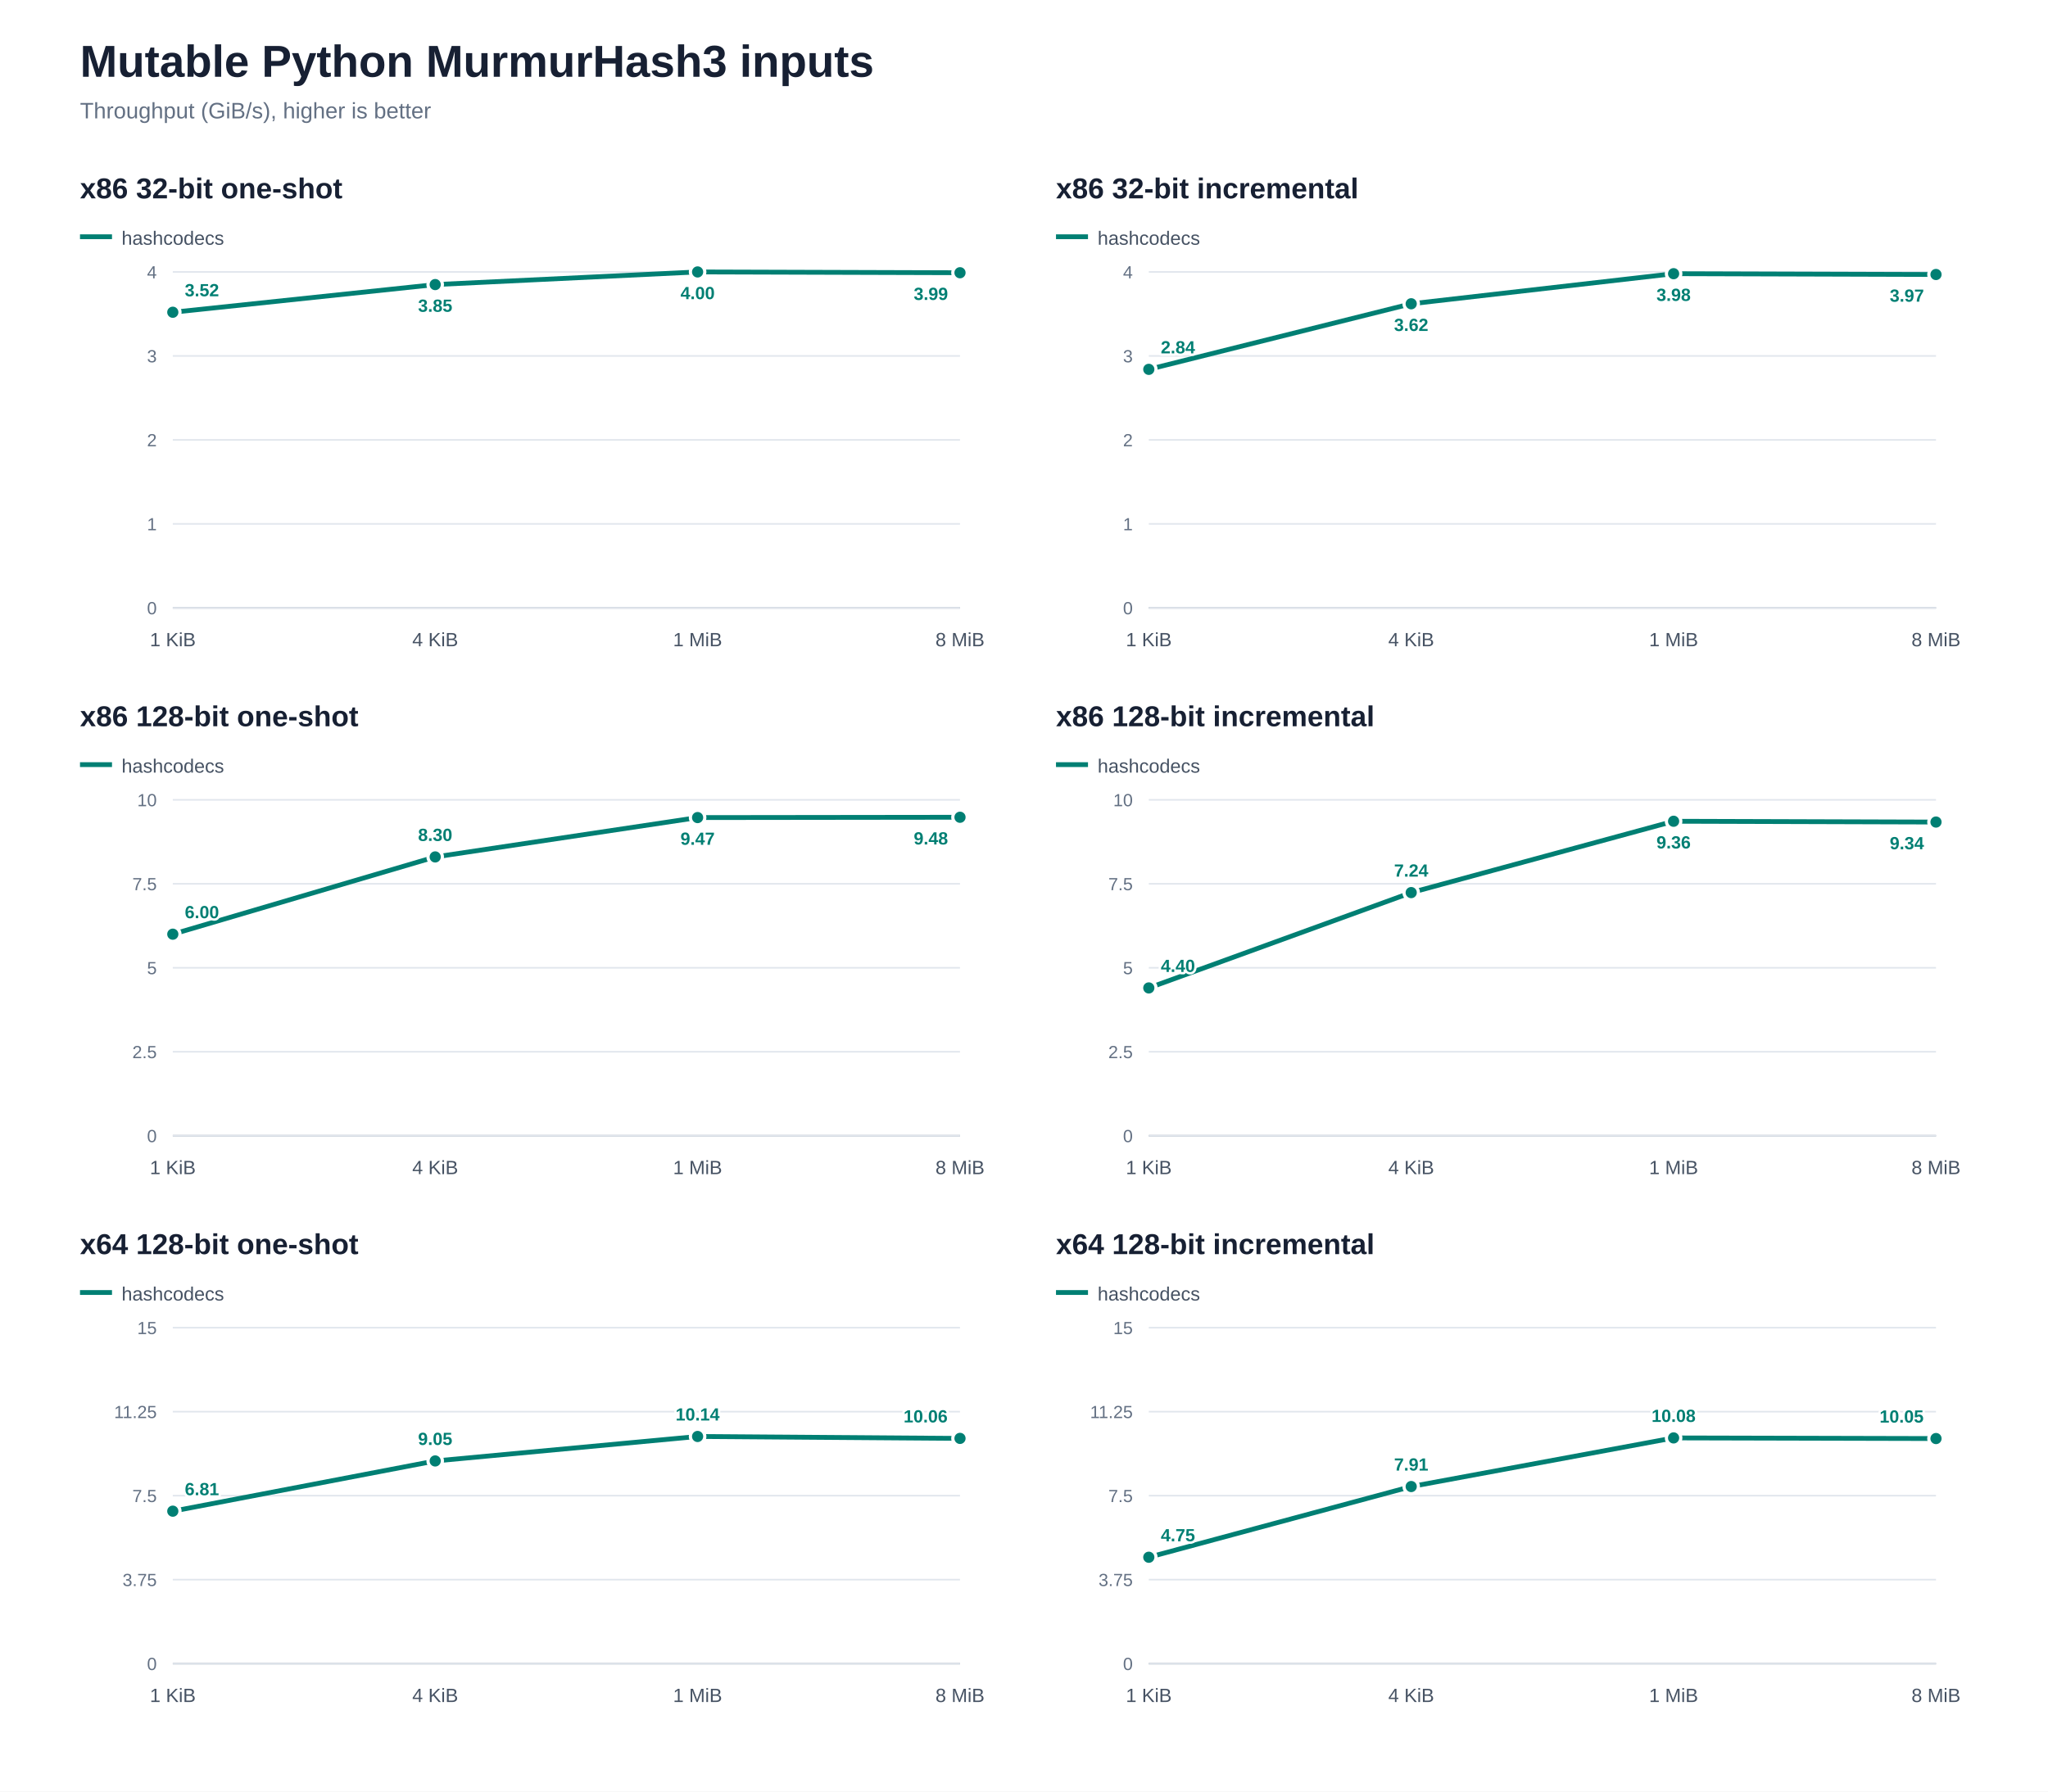
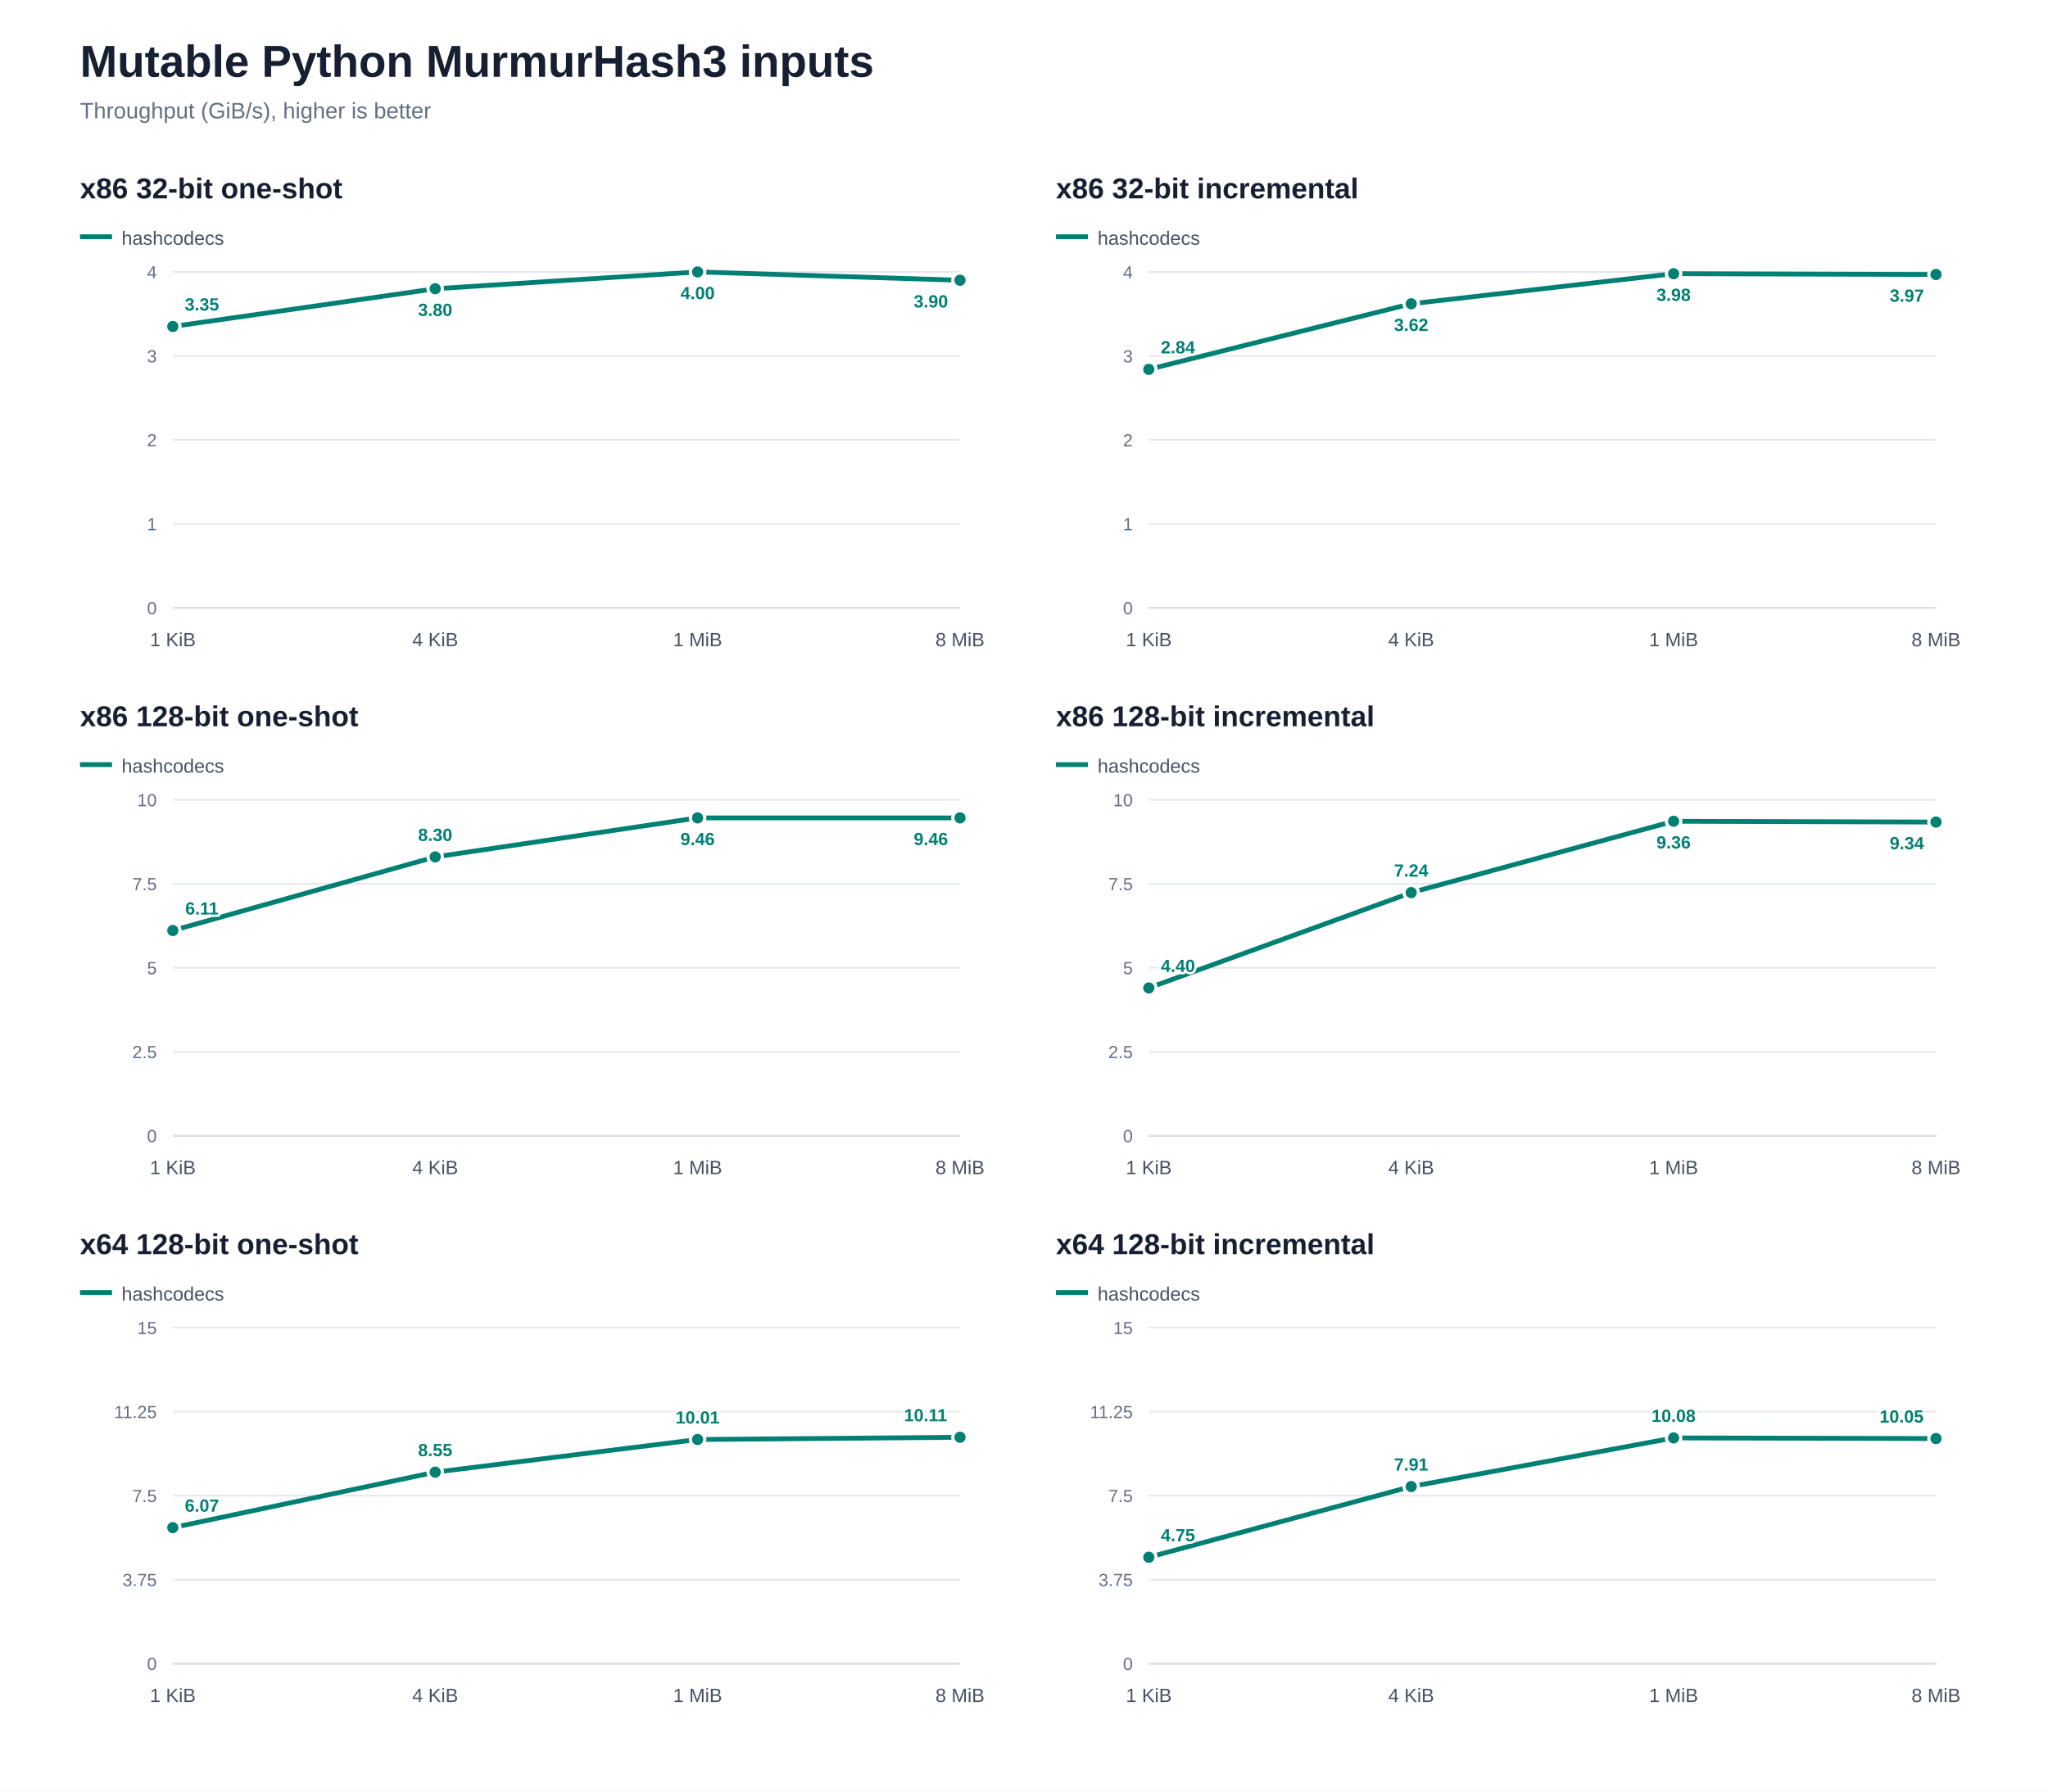
<svg xmlns="http://www.w3.org/2000/svg" width="1280" height="1120" viewBox="0 0 1280 1120" role="img" aria-labelledby="title desc">
  <rect width="100%" height="100%" fill="#ffffff" />
  <text x="50" y="48" fill="#172033" font-family="Segoe UI,Arial,sans-serif" font-size="28" font-weight="700">Mutable Python MurmurHash3 inputs</text>
  <text x="50" y="74" fill="#637083" font-family="Segoe UI,Arial,sans-serif" font-size="14">Throughput (GiB/s), higher is better</text>
  <text x="50" y="124" fill="#172033" font-family="Segoe UI,Arial,sans-serif" font-size="18" font-weight="600">x86 32-bit one-shot</text>
  <line x1="108" y1="380" x2="600" y2="380" stroke="#9aa5b4" />
  <line x1="50" y1="148" x2="70" y2="148" stroke="#007f73" stroke-width="3" />
  <text x="76" y="153" fill="#465263" font-family="Segoe UI,Arial,sans-serif" font-size="12">hashcodecs</text>
  <line x1="108" y1="380.0" x2="600" y2="380.0" stroke="#e1e6ed" />
  <text x="98" y="384.0" text-anchor="end" fill="#637083" font-family="Segoe UI,Arial,sans-serif" font-size="11">0</text>
  <line x1="108" y1="327.5" x2="600" y2="327.5" stroke="#e1e6ed" />
  <text x="98" y="331.5" text-anchor="end" fill="#637083" font-family="Segoe UI,Arial,sans-serif" font-size="11">1</text>
  <line x1="108" y1="275.0" x2="600" y2="275.0" stroke="#e1e6ed" />
  <text x="98" y="279.0" text-anchor="end" fill="#637083" font-family="Segoe UI,Arial,sans-serif" font-size="11">2</text>
  <line x1="108" y1="222.5" x2="600" y2="222.5" stroke="#e1e6ed" />
  <text x="98" y="226.5" text-anchor="end" fill="#637083" font-family="Segoe UI,Arial,sans-serif" font-size="11">3</text>
  <line x1="108" y1="170.0" x2="600" y2="170.0" stroke="#e1e6ed" />
  <text x="98" y="174.0" text-anchor="end" fill="#637083" font-family="Segoe UI,Arial,sans-serif" font-size="11">4</text>
  <text x="108.0" y="404" text-anchor="middle" fill="#465263" font-family="Segoe UI,Arial,sans-serif" font-size="12">1 KiB</text>
  <text x="272.0" y="404" text-anchor="middle" fill="#465263" font-family="Segoe UI,Arial,sans-serif" font-size="12">4 KiB</text>
  <text x="436.0" y="404" text-anchor="middle" fill="#465263" font-family="Segoe UI,Arial,sans-serif" font-size="12">1 MiB</text>
  <text x="600.0" y="404" text-anchor="middle" fill="#465263" font-family="Segoe UI,Arial,sans-serif" font-size="12">8 MiB</text>
-   <polyline points="108.0,195.2 272.0,177.9 436.0,170.0 600.0,170.5" fill="none" stroke="#007f73" stroke-width="3" stroke-linejoin="round" stroke-linecap="round" />
-   <circle cx="108.0" cy="195.2" r="4.5" fill="#007f73" stroke="#ffffff" stroke-width="2" />
-   <text x="126.2" y="185.2" text-anchor="middle" fill="#007f73" font-family="Segoe UI,Arial,sans-serif" font-size="11" font-weight="600" paint-order="stroke" stroke="#ffffff" stroke-width="3" stroke-linejoin="round">3.52</text>
-   <circle cx="272.0" cy="177.9" r="4.5" fill="#007f73" stroke="#ffffff" stroke-width="2" />
-   <text x="272.0" y="194.9" text-anchor="middle" fill="#007f73" font-family="Segoe UI,Arial,sans-serif" font-size="11" font-weight="600" paint-order="stroke" stroke="#ffffff" stroke-width="3" stroke-linejoin="round">3.85</text>
+   <polyline points="108.0,204.1 272.0,180.5 436.0,170.0 600.0,175.2" fill="none" stroke="#007f73" stroke-width="3" stroke-linejoin="round" stroke-linecap="round" />
+   <circle cx="108.0" cy="204.1" r="4.5" fill="#007f73" stroke="#ffffff" stroke-width="2" />
+   <text x="126.2" y="194.1" text-anchor="middle" fill="#007f73" font-family="Segoe UI,Arial,sans-serif" font-size="11" font-weight="600" paint-order="stroke" stroke="#ffffff" stroke-width="3" stroke-linejoin="round">3.35</text>
+   <circle cx="272.0" cy="180.5" r="4.5" fill="#007f73" stroke="#ffffff" stroke-width="2" />
+   <text x="272.0" y="197.5" text-anchor="middle" fill="#007f73" font-family="Segoe UI,Arial,sans-serif" font-size="11" font-weight="600" paint-order="stroke" stroke="#ffffff" stroke-width="3" stroke-linejoin="round">3.80</text>
  <circle cx="436.0" cy="170.0" r="4.5" fill="#007f73" stroke="#ffffff" stroke-width="2" />
  <text x="436.0" y="187.0" text-anchor="middle" fill="#007f73" font-family="Segoe UI,Arial,sans-serif" font-size="11" font-weight="600" paint-order="stroke" stroke="#ffffff" stroke-width="3" stroke-linejoin="round">4.00</text>
-   <circle cx="600.0" cy="170.5" r="4.5" fill="#007f73" stroke="#ffffff" stroke-width="2" />
-   <text x="581.8" y="187.5" text-anchor="middle" fill="#007f73" font-family="Segoe UI,Arial,sans-serif" font-size="11" font-weight="600" paint-order="stroke" stroke="#ffffff" stroke-width="3" stroke-linejoin="round">3.99</text>
+   <circle cx="600.0" cy="175.2" r="4.5" fill="#007f73" stroke="#ffffff" stroke-width="2" />
+   <text x="581.8" y="192.2" text-anchor="middle" fill="#007f73" font-family="Segoe UI,Arial,sans-serif" font-size="11" font-weight="600" paint-order="stroke" stroke="#ffffff" stroke-width="3" stroke-linejoin="round">3.90</text>
  <text x="660" y="124" fill="#172033" font-family="Segoe UI,Arial,sans-serif" font-size="18" font-weight="600">x86 32-bit incremental</text>
  <line x1="718" y1="380" x2="1210" y2="380" stroke="#9aa5b4" />
  <line x1="660" y1="148" x2="680" y2="148" stroke="#007f73" stroke-width="3" />
  <text x="686" y="153" fill="#465263" font-family="Segoe UI,Arial,sans-serif" font-size="12">hashcodecs</text>
  <line x1="718" y1="380.0" x2="1210" y2="380.0" stroke="#e1e6ed" />
  <text x="708" y="384.0" text-anchor="end" fill="#637083" font-family="Segoe UI,Arial,sans-serif" font-size="11">0</text>
  <line x1="718" y1="327.5" x2="1210" y2="327.5" stroke="#e1e6ed" />
  <text x="708" y="331.5" text-anchor="end" fill="#637083" font-family="Segoe UI,Arial,sans-serif" font-size="11">1</text>
  <line x1="718" y1="275.0" x2="1210" y2="275.0" stroke="#e1e6ed" />
  <text x="708" y="279.0" text-anchor="end" fill="#637083" font-family="Segoe UI,Arial,sans-serif" font-size="11">2</text>
  <line x1="718" y1="222.5" x2="1210" y2="222.5" stroke="#e1e6ed" />
  <text x="708" y="226.5" text-anchor="end" fill="#637083" font-family="Segoe UI,Arial,sans-serif" font-size="11">3</text>
  <line x1="718" y1="170.0" x2="1210" y2="170.0" stroke="#e1e6ed" />
  <text x="708" y="174.0" text-anchor="end" fill="#637083" font-family="Segoe UI,Arial,sans-serif" font-size="11">4</text>
  <text x="718.0" y="404" text-anchor="middle" fill="#465263" font-family="Segoe UI,Arial,sans-serif" font-size="12">1 KiB</text>
  <text x="882.0" y="404" text-anchor="middle" fill="#465263" font-family="Segoe UI,Arial,sans-serif" font-size="12">4 KiB</text>
  <text x="1046.0" y="404" text-anchor="middle" fill="#465263" font-family="Segoe UI,Arial,sans-serif" font-size="12">1 MiB</text>
  <text x="1210.0" y="404" text-anchor="middle" fill="#465263" font-family="Segoe UI,Arial,sans-serif" font-size="12">8 MiB</text>
  <polyline points="718.0,230.9 882.0,189.9 1046.0,171.1 1210.0,171.6" fill="none" stroke="#007f73" stroke-width="3" stroke-linejoin="round" stroke-linecap="round" />
  <circle cx="718.0" cy="230.9" r="4.5" fill="#007f73" stroke="#ffffff" stroke-width="2" />
  <text x="736.2" y="220.9" text-anchor="middle" fill="#007f73" font-family="Segoe UI,Arial,sans-serif" font-size="11" font-weight="600" paint-order="stroke" stroke="#ffffff" stroke-width="3" stroke-linejoin="round">2.84</text>
  <circle cx="882.0" cy="189.9" r="4.5" fill="#007f73" stroke="#ffffff" stroke-width="2" />
  <text x="882.0" y="206.9" text-anchor="middle" fill="#007f73" font-family="Segoe UI,Arial,sans-serif" font-size="11" font-weight="600" paint-order="stroke" stroke="#ffffff" stroke-width="3" stroke-linejoin="round">3.62</text>
  <circle cx="1046.0" cy="171.1" r="4.5" fill="#007f73" stroke="#ffffff" stroke-width="2" />
  <text x="1046.0" y="188.1" text-anchor="middle" fill="#007f73" font-family="Segoe UI,Arial,sans-serif" font-size="11" font-weight="600" paint-order="stroke" stroke="#ffffff" stroke-width="3" stroke-linejoin="round">3.98</text>
  <circle cx="1210.0" cy="171.6" r="4.5" fill="#007f73" stroke="#ffffff" stroke-width="2" />
  <text x="1191.8" y="188.6" text-anchor="middle" fill="#007f73" font-family="Segoe UI,Arial,sans-serif" font-size="11" font-weight="600" paint-order="stroke" stroke="#ffffff" stroke-width="3" stroke-linejoin="round">3.97</text>
  <text x="50" y="454" fill="#172033" font-family="Segoe UI,Arial,sans-serif" font-size="18" font-weight="600">x86 128-bit one-shot</text>
  <line x1="108" y1="710" x2="600" y2="710" stroke="#9aa5b4" />
  <line x1="50" y1="478" x2="70" y2="478" stroke="#007f73" stroke-width="3" />
  <text x="76" y="483" fill="#465263" font-family="Segoe UI,Arial,sans-serif" font-size="12">hashcodecs</text>
  <line x1="108" y1="710.0" x2="600" y2="710.0" stroke="#e1e6ed" />
  <text x="98" y="714.0" text-anchor="end" fill="#637083" font-family="Segoe UI,Arial,sans-serif" font-size="11">0</text>
  <line x1="108" y1="657.5" x2="600" y2="657.5" stroke="#e1e6ed" />
  <text x="98" y="661.5" text-anchor="end" fill="#637083" font-family="Segoe UI,Arial,sans-serif" font-size="11">2.5</text>
  <line x1="108" y1="605.0" x2="600" y2="605.0" stroke="#e1e6ed" />
  <text x="98" y="609.0" text-anchor="end" fill="#637083" font-family="Segoe UI,Arial,sans-serif" font-size="11">5</text>
  <line x1="108" y1="552.5" x2="600" y2="552.5" stroke="#e1e6ed" />
  <text x="98" y="556.5" text-anchor="end" fill="#637083" font-family="Segoe UI,Arial,sans-serif" font-size="11">7.5</text>
  <line x1="108" y1="500.0" x2="600" y2="500.0" stroke="#e1e6ed" />
  <text x="98" y="504.0" text-anchor="end" fill="#637083" font-family="Segoe UI,Arial,sans-serif" font-size="11">10</text>
  <text x="108.0" y="734" text-anchor="middle" fill="#465263" font-family="Segoe UI,Arial,sans-serif" font-size="12">1 KiB</text>
  <text x="272.0" y="734" text-anchor="middle" fill="#465263" font-family="Segoe UI,Arial,sans-serif" font-size="12">4 KiB</text>
  <text x="436.0" y="734" text-anchor="middle" fill="#465263" font-family="Segoe UI,Arial,sans-serif" font-size="12">1 MiB</text>
  <text x="600.0" y="734" text-anchor="middle" fill="#465263" font-family="Segoe UI,Arial,sans-serif" font-size="12">8 MiB</text>
-   <polyline points="108.0,584.0 272.0,535.7 436.0,511.1 600.0,510.9" fill="none" stroke="#007f73" stroke-width="3" stroke-linejoin="round" stroke-linecap="round" />
-   <circle cx="108.0" cy="584.0" r="4.5" fill="#007f73" stroke="#ffffff" stroke-width="2" />
-   <text x="126.2" y="574.0" text-anchor="middle" fill="#007f73" font-family="Segoe UI,Arial,sans-serif" font-size="11" font-weight="600" paint-order="stroke" stroke="#ffffff" stroke-width="3" stroke-linejoin="round">6.00</text>
+   <polyline points="108.0,581.7 272.0,535.7 436.0,511.3 600.0,511.3" fill="none" stroke="#007f73" stroke-width="3" stroke-linejoin="round" stroke-linecap="round" />
+   <circle cx="108.0" cy="581.7" r="4.5" fill="#007f73" stroke="#ffffff" stroke-width="2" />
+   <text x="126.2" y="571.7" text-anchor="middle" fill="#007f73" font-family="Segoe UI,Arial,sans-serif" font-size="11" font-weight="600" paint-order="stroke" stroke="#ffffff" stroke-width="3" stroke-linejoin="round">6.11</text>
  <circle cx="272.0" cy="535.7" r="4.5" fill="#007f73" stroke="#ffffff" stroke-width="2" />
  <text x="272.0" y="525.7" text-anchor="middle" fill="#007f73" font-family="Segoe UI,Arial,sans-serif" font-size="11" font-weight="600" paint-order="stroke" stroke="#ffffff" stroke-width="3" stroke-linejoin="round">8.30</text>
-   <circle cx="436.0" cy="511.1" r="4.5" fill="#007f73" stroke="#ffffff" stroke-width="2" />
-   <text x="436.0" y="528.1" text-anchor="middle" fill="#007f73" font-family="Segoe UI,Arial,sans-serif" font-size="11" font-weight="600" paint-order="stroke" stroke="#ffffff" stroke-width="3" stroke-linejoin="round">9.47</text>
-   <circle cx="600.0" cy="510.9" r="4.5" fill="#007f73" stroke="#ffffff" stroke-width="2" />
-   <text x="581.8" y="527.9" text-anchor="middle" fill="#007f73" font-family="Segoe UI,Arial,sans-serif" font-size="11" font-weight="600" paint-order="stroke" stroke="#ffffff" stroke-width="3" stroke-linejoin="round">9.48</text>
+   <circle cx="436.0" cy="511.3" r="4.5" fill="#007f73" stroke="#ffffff" stroke-width="2" />
+   <text x="436.0" y="528.3" text-anchor="middle" fill="#007f73" font-family="Segoe UI,Arial,sans-serif" font-size="11" font-weight="600" paint-order="stroke" stroke="#ffffff" stroke-width="3" stroke-linejoin="round">9.46</text>
+   <circle cx="600.0" cy="511.3" r="4.5" fill="#007f73" stroke="#ffffff" stroke-width="2" />
+   <text x="581.8" y="528.3" text-anchor="middle" fill="#007f73" font-family="Segoe UI,Arial,sans-serif" font-size="11" font-weight="600" paint-order="stroke" stroke="#ffffff" stroke-width="3" stroke-linejoin="round">9.46</text>
  <text x="660" y="454" fill="#172033" font-family="Segoe UI,Arial,sans-serif" font-size="18" font-weight="600">x86 128-bit incremental</text>
  <line x1="718" y1="710" x2="1210" y2="710" stroke="#9aa5b4" />
  <line x1="660" y1="478" x2="680" y2="478" stroke="#007f73" stroke-width="3" />
  <text x="686" y="483" fill="#465263" font-family="Segoe UI,Arial,sans-serif" font-size="12">hashcodecs</text>
  <line x1="718" y1="710.0" x2="1210" y2="710.0" stroke="#e1e6ed" />
  <text x="708" y="714.0" text-anchor="end" fill="#637083" font-family="Segoe UI,Arial,sans-serif" font-size="11">0</text>
  <line x1="718" y1="657.5" x2="1210" y2="657.5" stroke="#e1e6ed" />
  <text x="708" y="661.5" text-anchor="end" fill="#637083" font-family="Segoe UI,Arial,sans-serif" font-size="11">2.5</text>
  <line x1="718" y1="605.0" x2="1210" y2="605.0" stroke="#e1e6ed" />
  <text x="708" y="609.0" text-anchor="end" fill="#637083" font-family="Segoe UI,Arial,sans-serif" font-size="11">5</text>
  <line x1="718" y1="552.5" x2="1210" y2="552.5" stroke="#e1e6ed" />
  <text x="708" y="556.5" text-anchor="end" fill="#637083" font-family="Segoe UI,Arial,sans-serif" font-size="11">7.5</text>
  <line x1="718" y1="500.0" x2="1210" y2="500.0" stroke="#e1e6ed" />
  <text x="708" y="504.0" text-anchor="end" fill="#637083" font-family="Segoe UI,Arial,sans-serif" font-size="11">10</text>
  <text x="718.0" y="734" text-anchor="middle" fill="#465263" font-family="Segoe UI,Arial,sans-serif" font-size="12">1 KiB</text>
  <text x="882.0" y="734" text-anchor="middle" fill="#465263" font-family="Segoe UI,Arial,sans-serif" font-size="12">4 KiB</text>
  <text x="1046.0" y="734" text-anchor="middle" fill="#465263" font-family="Segoe UI,Arial,sans-serif" font-size="12">1 MiB</text>
  <text x="1210.0" y="734" text-anchor="middle" fill="#465263" font-family="Segoe UI,Arial,sans-serif" font-size="12">8 MiB</text>
  <polyline points="718.0,617.6 882.0,558.0 1046.0,513.4 1210.0,513.9" fill="none" stroke="#007f73" stroke-width="3" stroke-linejoin="round" stroke-linecap="round" />
  <circle cx="718.0" cy="617.6" r="4.5" fill="#007f73" stroke="#ffffff" stroke-width="2" />
  <text x="736.2" y="607.6" text-anchor="middle" fill="#007f73" font-family="Segoe UI,Arial,sans-serif" font-size="11" font-weight="600" paint-order="stroke" stroke="#ffffff" stroke-width="3" stroke-linejoin="round">4.40</text>
  <circle cx="882.0" cy="558.0" r="4.5" fill="#007f73" stroke="#ffffff" stroke-width="2" />
  <text x="882.0" y="548.0" text-anchor="middle" fill="#007f73" font-family="Segoe UI,Arial,sans-serif" font-size="11" font-weight="600" paint-order="stroke" stroke="#ffffff" stroke-width="3" stroke-linejoin="round">7.24</text>
  <circle cx="1046.0" cy="513.4" r="4.5" fill="#007f73" stroke="#ffffff" stroke-width="2" />
  <text x="1046.0" y="530.4" text-anchor="middle" fill="#007f73" font-family="Segoe UI,Arial,sans-serif" font-size="11" font-weight="600" paint-order="stroke" stroke="#ffffff" stroke-width="3" stroke-linejoin="round">9.36</text>
  <circle cx="1210.0" cy="513.9" r="4.5" fill="#007f73" stroke="#ffffff" stroke-width="2" />
  <text x="1191.8" y="530.9" text-anchor="middle" fill="#007f73" font-family="Segoe UI,Arial,sans-serif" font-size="11" font-weight="600" paint-order="stroke" stroke="#ffffff" stroke-width="3" stroke-linejoin="round">9.34</text>
  <text x="50" y="784" fill="#172033" font-family="Segoe UI,Arial,sans-serif" font-size="18" font-weight="600">x64 128-bit one-shot</text>
  <line x1="108" y1="1040" x2="600" y2="1040" stroke="#9aa5b4" />
  <line x1="50" y1="808" x2="70" y2="808" stroke="#007f73" stroke-width="3" />
  <text x="76" y="813" fill="#465263" font-family="Segoe UI,Arial,sans-serif" font-size="12">hashcodecs</text>
  <line x1="108" y1="1040.0" x2="600" y2="1040.0" stroke="#e1e6ed" />
  <text x="98" y="1044.0" text-anchor="end" fill="#637083" font-family="Segoe UI,Arial,sans-serif" font-size="11">0</text>
  <line x1="108" y1="987.5" x2="600" y2="987.5" stroke="#e1e6ed" />
  <text x="98" y="991.5" text-anchor="end" fill="#637083" font-family="Segoe UI,Arial,sans-serif" font-size="11">3.75</text>
  <line x1="108" y1="935.0" x2="600" y2="935.0" stroke="#e1e6ed" />
  <text x="98" y="939.0" text-anchor="end" fill="#637083" font-family="Segoe UI,Arial,sans-serif" font-size="11">7.5</text>
  <line x1="108" y1="882.5" x2="600" y2="882.5" stroke="#e1e6ed" />
  <text x="98" y="886.5" text-anchor="end" fill="#637083" font-family="Segoe UI,Arial,sans-serif" font-size="11">11.25</text>
  <line x1="108" y1="830.0" x2="600" y2="830.0" stroke="#e1e6ed" />
  <text x="98" y="834.0" text-anchor="end" fill="#637083" font-family="Segoe UI,Arial,sans-serif" font-size="11">15</text>
  <text x="108.0" y="1064" text-anchor="middle" fill="#465263" font-family="Segoe UI,Arial,sans-serif" font-size="12">1 KiB</text>
  <text x="272.0" y="1064" text-anchor="middle" fill="#465263" font-family="Segoe UI,Arial,sans-serif" font-size="12">4 KiB</text>
  <text x="436.0" y="1064" text-anchor="middle" fill="#465263" font-family="Segoe UI,Arial,sans-serif" font-size="12">1 MiB</text>
  <text x="600.0" y="1064" text-anchor="middle" fill="#465263" font-family="Segoe UI,Arial,sans-serif" font-size="12">8 MiB</text>
-   <polyline points="108.0,944.7 272.0,913.3 436.0,898.0 600.0,899.2" fill="none" stroke="#007f73" stroke-width="3" stroke-linejoin="round" stroke-linecap="round" />
-   <circle cx="108.0" cy="944.7" r="4.5" fill="#007f73" stroke="#ffffff" stroke-width="2" />
-   <text x="126.2" y="934.7" text-anchor="middle" fill="#007f73" font-family="Segoe UI,Arial,sans-serif" font-size="11" font-weight="600" paint-order="stroke" stroke="#ffffff" stroke-width="3" stroke-linejoin="round">6.81</text>
-   <circle cx="272.0" cy="913.3" r="4.5" fill="#007f73" stroke="#ffffff" stroke-width="2" />
-   <text x="272.0" y="903.3" text-anchor="middle" fill="#007f73" font-family="Segoe UI,Arial,sans-serif" font-size="11" font-weight="600" paint-order="stroke" stroke="#ffffff" stroke-width="3" stroke-linejoin="round">9.05</text>
-   <circle cx="436.0" cy="898.0" r="4.5" fill="#007f73" stroke="#ffffff" stroke-width="2" />
-   <text x="436.0" y="888.0" text-anchor="middle" fill="#007f73" font-family="Segoe UI,Arial,sans-serif" font-size="11" font-weight="600" paint-order="stroke" stroke="#ffffff" stroke-width="3" stroke-linejoin="round">10.14</text>
-   <circle cx="600.0" cy="899.2" r="4.5" fill="#007f73" stroke="#ffffff" stroke-width="2" />
-   <text x="578.5" y="889.2" text-anchor="middle" fill="#007f73" font-family="Segoe UI,Arial,sans-serif" font-size="11" font-weight="600" paint-order="stroke" stroke="#ffffff" stroke-width="3" stroke-linejoin="round">10.06</text>
+   <polyline points="108.0,955.0 272.0,920.3 436.0,899.9 600.0,898.5" fill="none" stroke="#007f73" stroke-width="3" stroke-linejoin="round" stroke-linecap="round" />
+   <circle cx="108.0" cy="955.0" r="4.5" fill="#007f73" stroke="#ffffff" stroke-width="2" />
+   <text x="126.2" y="945.0" text-anchor="middle" fill="#007f73" font-family="Segoe UI,Arial,sans-serif" font-size="11" font-weight="600" paint-order="stroke" stroke="#ffffff" stroke-width="3" stroke-linejoin="round">6.07</text>
+   <circle cx="272.0" cy="920.3" r="4.5" fill="#007f73" stroke="#ffffff" stroke-width="2" />
+   <text x="272.0" y="910.3" text-anchor="middle" fill="#007f73" font-family="Segoe UI,Arial,sans-serif" font-size="11" font-weight="600" paint-order="stroke" stroke="#ffffff" stroke-width="3" stroke-linejoin="round">8.55</text>
+   <circle cx="436.0" cy="899.9" r="4.5" fill="#007f73" stroke="#ffffff" stroke-width="2" />
+   <text x="436.0" y="889.9" text-anchor="middle" fill="#007f73" font-family="Segoe UI,Arial,sans-serif" font-size="11" font-weight="600" paint-order="stroke" stroke="#ffffff" stroke-width="3" stroke-linejoin="round">10.01</text>
+   <circle cx="600.0" cy="898.5" r="4.5" fill="#007f73" stroke="#ffffff" stroke-width="2" />
+   <text x="578.5" y="888.5" text-anchor="middle" fill="#007f73" font-family="Segoe UI,Arial,sans-serif" font-size="11" font-weight="600" paint-order="stroke" stroke="#ffffff" stroke-width="3" stroke-linejoin="round">10.11</text>
  <text x="660" y="784" fill="#172033" font-family="Segoe UI,Arial,sans-serif" font-size="18" font-weight="600">x64 128-bit incremental</text>
  <line x1="718" y1="1040" x2="1210" y2="1040" stroke="#9aa5b4" />
  <line x1="660" y1="808" x2="680" y2="808" stroke="#007f73" stroke-width="3" />
  <text x="686" y="813" fill="#465263" font-family="Segoe UI,Arial,sans-serif" font-size="12">hashcodecs</text>
  <line x1="718" y1="1040.0" x2="1210" y2="1040.0" stroke="#e1e6ed" />
  <text x="708" y="1044.0" text-anchor="end" fill="#637083" font-family="Segoe UI,Arial,sans-serif" font-size="11">0</text>
  <line x1="718" y1="987.5" x2="1210" y2="987.5" stroke="#e1e6ed" />
  <text x="708" y="991.5" text-anchor="end" fill="#637083" font-family="Segoe UI,Arial,sans-serif" font-size="11">3.75</text>
  <line x1="718" y1="935.0" x2="1210" y2="935.0" stroke="#e1e6ed" />
  <text x="708" y="939.0" text-anchor="end" fill="#637083" font-family="Segoe UI,Arial,sans-serif" font-size="11">7.5</text>
  <line x1="718" y1="882.5" x2="1210" y2="882.5" stroke="#e1e6ed" />
  <text x="708" y="886.5" text-anchor="end" fill="#637083" font-family="Segoe UI,Arial,sans-serif" font-size="11">11.25</text>
  <line x1="718" y1="830.0" x2="1210" y2="830.0" stroke="#e1e6ed" />
  <text x="708" y="834.0" text-anchor="end" fill="#637083" font-family="Segoe UI,Arial,sans-serif" font-size="11">15</text>
  <text x="718.0" y="1064" text-anchor="middle" fill="#465263" font-family="Segoe UI,Arial,sans-serif" font-size="12">1 KiB</text>
  <text x="882.0" y="1064" text-anchor="middle" fill="#465263" font-family="Segoe UI,Arial,sans-serif" font-size="12">4 KiB</text>
  <text x="1046.0" y="1064" text-anchor="middle" fill="#465263" font-family="Segoe UI,Arial,sans-serif" font-size="12">1 MiB</text>
  <text x="1210.0" y="1064" text-anchor="middle" fill="#465263" font-family="Segoe UI,Arial,sans-serif" font-size="12">8 MiB</text>
  <polyline points="718.0,973.5 882.0,929.3 1046.0,898.9 1210.0,899.3" fill="none" stroke="#007f73" stroke-width="3" stroke-linejoin="round" stroke-linecap="round" />
  <circle cx="718.0" cy="973.5" r="4.5" fill="#007f73" stroke="#ffffff" stroke-width="2" />
  <text x="736.2" y="963.5" text-anchor="middle" fill="#007f73" font-family="Segoe UI,Arial,sans-serif" font-size="11" font-weight="600" paint-order="stroke" stroke="#ffffff" stroke-width="3" stroke-linejoin="round">4.75</text>
  <circle cx="882.0" cy="929.3" r="4.5" fill="#007f73" stroke="#ffffff" stroke-width="2" />
  <text x="882.0" y="919.3" text-anchor="middle" fill="#007f73" font-family="Segoe UI,Arial,sans-serif" font-size="11" font-weight="600" paint-order="stroke" stroke="#ffffff" stroke-width="3" stroke-linejoin="round">7.91</text>
  <circle cx="1046.0" cy="898.9" r="4.5" fill="#007f73" stroke="#ffffff" stroke-width="2" />
  <text x="1046.0" y="888.9" text-anchor="middle" fill="#007f73" font-family="Segoe UI,Arial,sans-serif" font-size="11" font-weight="600" paint-order="stroke" stroke="#ffffff" stroke-width="3" stroke-linejoin="round">10.08</text>
  <circle cx="1210.0" cy="899.3" r="4.5" fill="#007f73" stroke="#ffffff" stroke-width="2" />
  <text x="1188.5" y="889.3" text-anchor="middle" fill="#007f73" font-family="Segoe UI,Arial,sans-serif" font-size="11" font-weight="600" paint-order="stroke" stroke="#ffffff" stroke-width="3" stroke-linejoin="round">10.05</text>
</svg>
